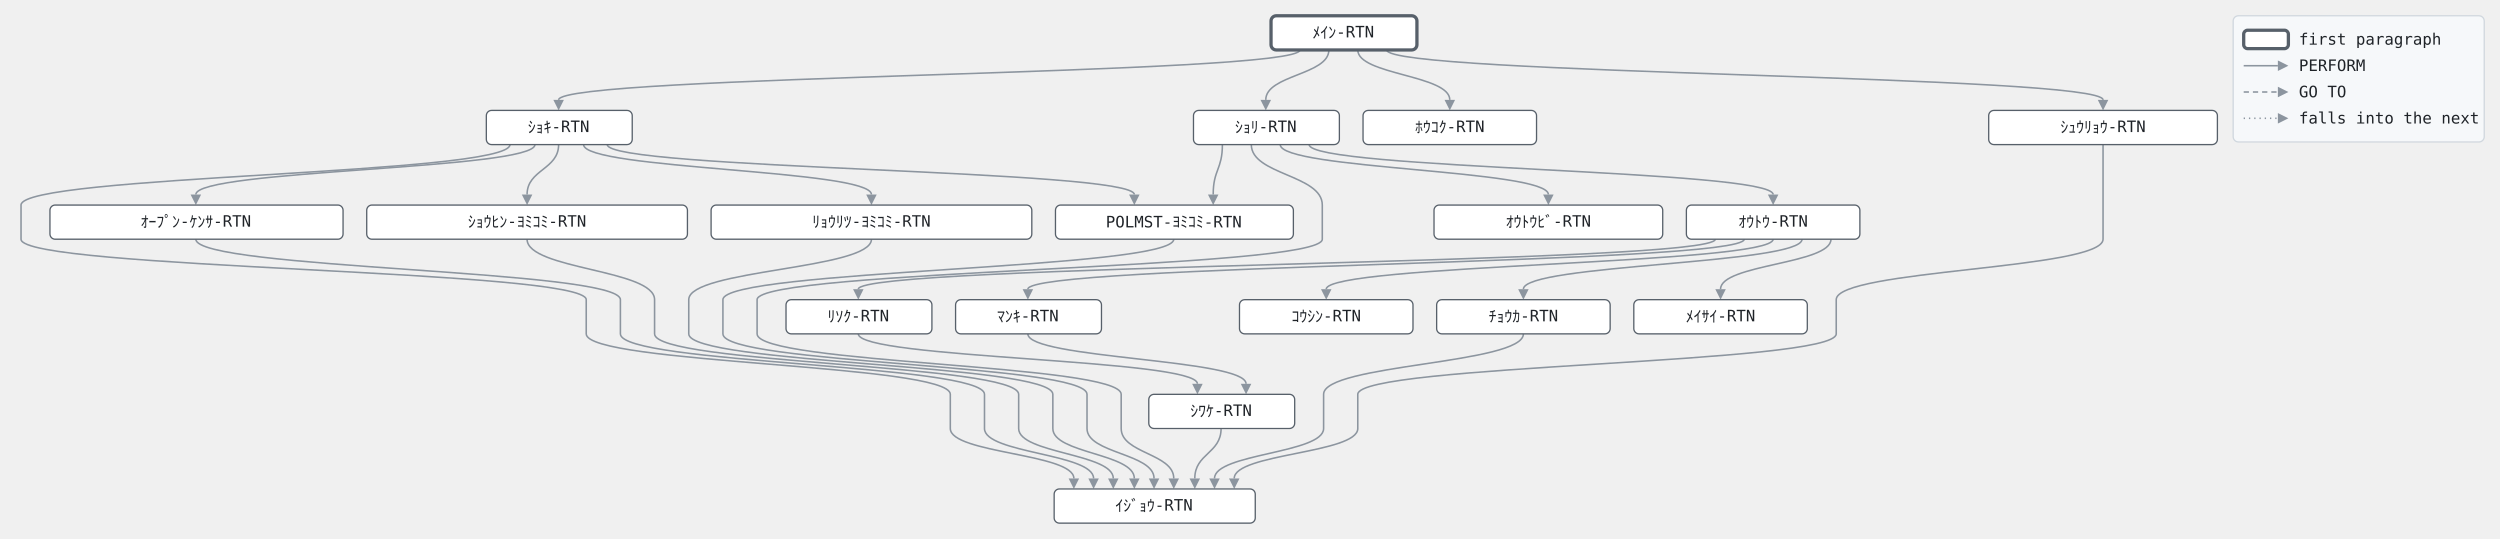
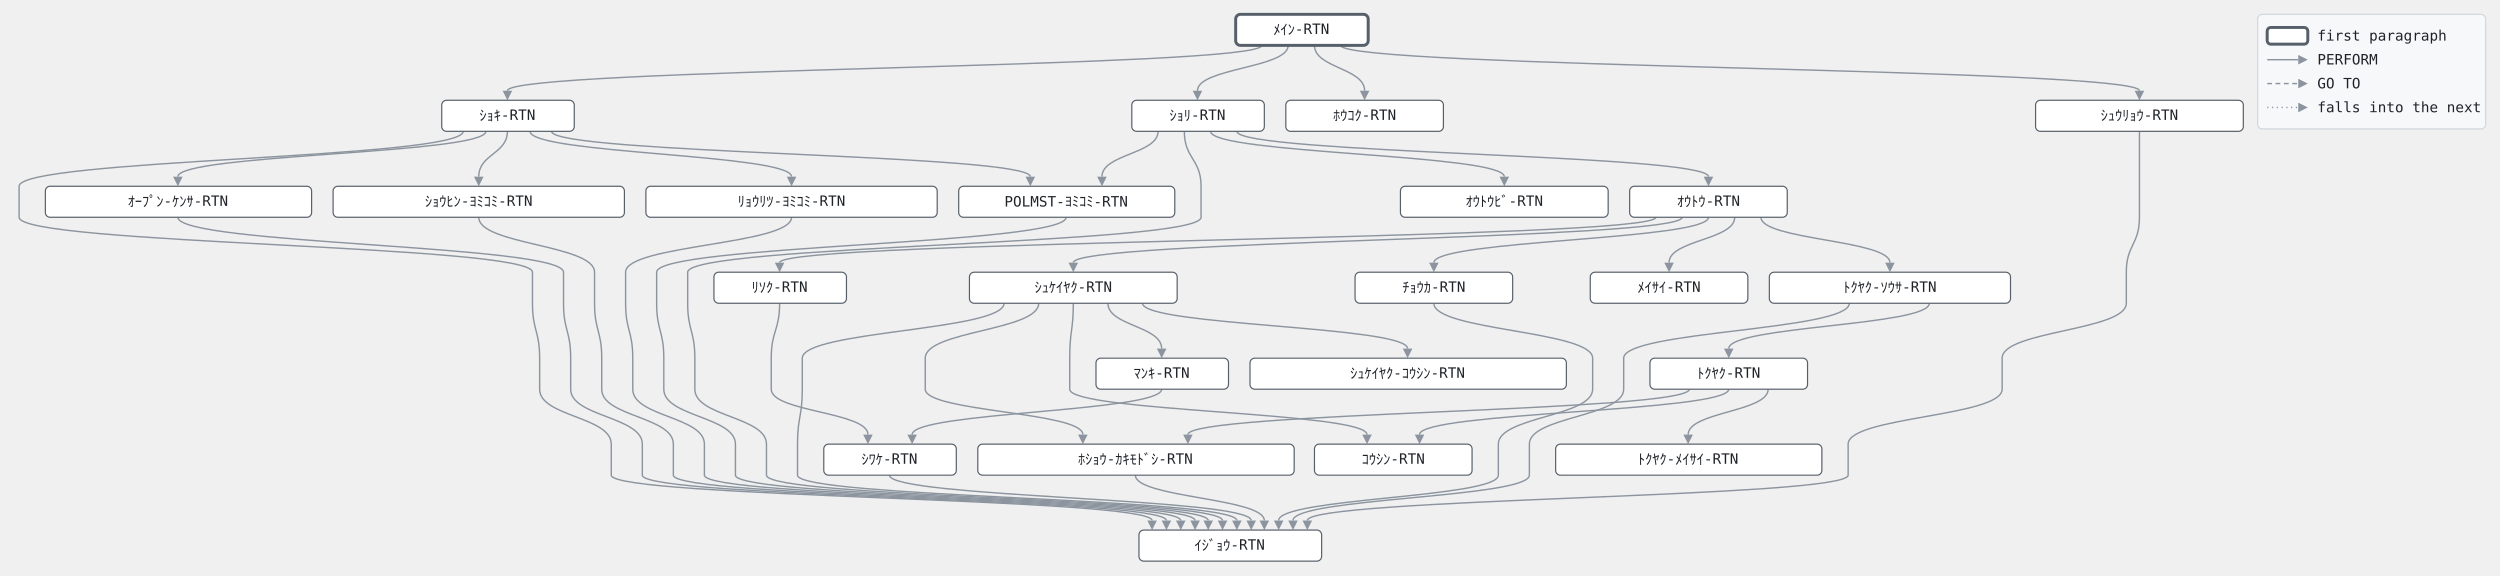
- <svg xmlns="http://www.w3.org/2000/svg" width="1902" height="410" viewBox="0 0 1902 410" font-family="ui-monospace, SFMono-Regular, Menlo, Consolas, monospace" font-size="12">
+ <svg xmlns="http://www.w3.org/2000/svg" width="2094" height="482" viewBox="0 0 2094 482" font-family="ui-monospace, SFMono-Regular, Menlo, Consolas, monospace" font-size="12">
  <style>
.box { fill: #ffffff; stroke: #57606a; stroke-width: 1 }
.box.emphasis { stroke-width: 2.5 }
.box.data { fill: #e8eef6; stroke: #8c959f }
.box.external { fill: #fbecd0; stroke: #a16207; stroke-width: 2 }
.box.dashed { stroke-dasharray: 4 3 }
.label { fill: #1f2328 }
.label.first { font-weight: 600 }
.edge { fill: none; stroke: #8c959f; stroke-width: 1.2 }
.edge.dashed { stroke-dasharray: 4 3 }
.edge.dotted { stroke-dasharray: 1 3 }
.head { fill: #8c959f }
.legend { fill: #f6f8fa; stroke: #d0d7de }
.edge-label { fill: #57606a; font-size: 11px; paint-order: stroke; stroke: #ffffff; stroke-width: 4px; stroke-linejoin: round }
.box.highlight { stroke: #c2410c; stroke-width: 2.5 }
.edge.highlight { stroke: #c2410c; stroke-width: 2 }
.head.highlight { fill: #c2410c }
@media (prefers-color-scheme: dark) {
  .box { fill: #161b22; stroke: #8b949e }
  .box.data { fill: #1f2a3a; stroke: #6e7681 }
  .box.external { fill: #3a2c12; stroke: #d6a64a }
  .label { fill: #e6edf3 }
  .edge { stroke: #6e7681 }
  .head { fill: #6e7681 }
  .legend { fill: #0d1117; stroke: #30363d }
  .edge-label { fill: #9da5ae; stroke: #0d1117 }
  .box.highlight, .edge.highlight { stroke: #fb923c }
  .head.highlight { fill: #fb923c }
}
</style>
  <defs>
    <marker id="arrow" viewBox="0 0 8 8" refX="0" refY="4" markerUnits="userSpaceOnUse" markerWidth="8" markerHeight="8" orient="auto-start-reverse">
      <path class="head" d="M0,0 L8,4 L0,8 z" />
    </marker>
    <marker id="arrow-highlight" viewBox="0 0 8 8" refX="0" refY="4" markerUnits="userSpaceOnUse" markerWidth="8" markerHeight="8" orient="auto-start-reverse">
      <path class="head highlight" d="M0,0 L8,4 L0,8 z" />
    </marker>
  </defs>
-   <path class="edge" d="M989,38 C989,57 425,57 425,76" marker-end="url(#arrow)" />
-   <path class="edge" d="M1011,38 C1011,57 963,57 963,76" marker-end="url(#arrow)" />
-   <path class="edge" d="M1033,38 C1033,57 1103,57 1103,76" marker-end="url(#arrow)" />
-   <path class="edge" d="M1055,38 C1055,57 1600,57 1600,76" marker-end="url(#arrow)" />
+   <path class="edge" d="M1057,38 C1057,57 425,57 425,76" marker-end="url(#arrow)" />
+   <path class="edge" d="M1079,38 C1079,57 1003,57 1003,76" marker-end="url(#arrow)" />
+   <path class="edge" d="M1101,38 C1101,57 1143,57 1143,76" marker-end="url(#arrow)" />
+   <path class="edge" d="M1123,38 C1123,57 1792,57 1792,76" marker-end="url(#arrow)" />
  <path class="edge" d="M407,110 C407,129 149,129 149,148" marker-end="url(#arrow)" />
  <path class="edge" d="M425,110 C425,129 401,129 401,148" marker-end="url(#arrow)" />
  <path class="edge" d="M444,110 C444,129 663,129 663,148" marker-end="url(#arrow)" />
-   <path class="edge" d="M388,110 C388,133 16,133 16,156 L16,182 C16,205 446,205 446,228 L446,254 C446,277 723,277 723,300 L723,326 C723,345 817,345 817,364" marker-end="url(#arrow)" />
+   <path class="edge" d="M388,110 C388,133 16,133 16,156 L16,182 C16,205 446,205 446,228 L446,254 C446,277 452,277 452,300 L452,326 C452,349 512,349 512,372 L512,398 C512,417 965,417 965,436" marker-end="url(#arrow)" />
  <path class="edge" d="M462,110 C462,129 863,129 863,148" marker-end="url(#arrow)" />
-   <path class="edge" d="M149,182 C149,205 472,205 472,228 L472,254 C472,277 749,277 749,300 L749,326 C749,345 832,345 832,364" marker-end="url(#arrow)" />
-   <path class="edge" d="M893,182 C893,205 550,205 550,228 L550,254 C550,277 827,277 827,300 L827,326 C827,345 878,345 878,364" marker-end="url(#arrow)" />
-   <path class="edge" d="M974,110 C974,129 1178,129 1178,148" marker-end="url(#arrow)" />
-   <path class="edge" d="M996,110 C996,129 1349,129 1349,148" marker-end="url(#arrow)" />
-   <path class="edge" d="M952,110 C952,133 1006,133 1006,156 L1006,182 C1006,205 576,205 576,228 L576,254 C576,277 853,277 853,300 L853,326 C853,345 893,345 893,364" marker-end="url(#arrow)" />
-   <path class="edge" d="M930,110 C930,129 923,129 923,148" marker-end="url(#arrow)" />
-   <path class="edge" d="M1305,182 C1305,201 653,201 653,220" marker-end="url(#arrow)" />
-   <path class="edge" d="M1327,182 C1327,201 782,201 782,220" marker-end="url(#arrow)" />
-   <path class="edge" d="M1349,182 C1349,201 1009,201 1009,220" marker-end="url(#arrow)" />
-   <path class="edge" d="M1371,182 C1371,201 1159,201 1159,220" marker-end="url(#arrow)" />
-   <path class="edge" d="M1393,182 C1393,201 1309,201 1309,220" marker-end="url(#arrow)" />
-   <path class="edge" d="M653,254 C653,273 911,273 911,292" marker-end="url(#arrow)" />
-   <path class="edge" d="M1159,254 C1159,277 1007,277 1007,300 L1007,326 C1007,345 924,345 924,364" marker-end="url(#arrow)" />
-   <path class="edge" d="M782,254 C782,273 948,273 948,292" marker-end="url(#arrow)" />
-   <path class="edge" d="M929,326 C929,345 909,345 909,364" marker-end="url(#arrow)" />
-   <path class="edge" d="M1600,110 C1600,133 1600,133 1600,156 L1600,182 C1600,205 1397,205 1397,228 L1397,254 C1397,277 1033,277 1033,300 L1033,326 C1033,345 939,345 939,364" marker-end="url(#arrow)" />
-   <path class="edge" d="M401,182 C401,205 498,205 498,228 L498,254 C498,277 775,277 775,300 L775,326 C775,345 847,345 847,364" marker-end="url(#arrow)" />
-   <path class="edge" d="M663,182 C663,205 524,205 524,228 L524,254 C524,277 801,277 801,300 L801,326 C801,345 863,345 863,364" marker-end="url(#arrow)" />
-   <a href="../../../gondwana/programs/GLD020.cbl#L167">
-     <rect class="box emphasis" x="967" y="12" width="111" height="26" rx="4" />
-     <text class="label" x="1022" y="29" text-anchor="middle">ﾒｲﾝ-RTN</text>
+   <path class="edge" d="M149,182 C149,205 472,205 472,228 L472,254 C472,277 478,277 478,300 L478,326 C478,349 538,349 538,372 L538,398 C538,417 977,417 977,436" marker-end="url(#arrow)" />
+   <path class="edge" d="M893,182 C893,205 550,205 550,228 L550,254 C550,277 556,277 556,300 L556,326 C556,349 616,349 616,372 L616,398 C616,417 1012,417 1012,436" marker-end="url(#arrow)" />
+   <path class="edge" d="M1014,110 C1014,129 1260,129 1260,148" marker-end="url(#arrow)" />
+   <path class="edge" d="M1036,110 C1036,129 1431,129 1431,148" marker-end="url(#arrow)" />
+   <path class="edge" d="M992,110 C992,133 1006,133 1006,156 L1006,182 C1006,205 576,205 576,228 L576,254 C576,277 582,277 582,300 L582,326 C582,349 642,349 642,372 L642,398 C642,417 1024,417 1024,436" marker-end="url(#arrow)" />
+   <path class="edge" d="M970,110 C970,129 923,129 923,148" marker-end="url(#arrow)" />
+   <path class="edge" d="M1387,182 C1387,201 653,201 653,220" marker-end="url(#arrow)" />
+   <path class="edge" d="M1409,182 C1409,201 899,201 899,220" marker-end="url(#arrow)" />
+   <path class="edge" d="M1431,182 C1431,201 1201,201 1201,220" marker-end="url(#arrow)" />
+   <path class="edge" d="M1453,182 C1453,201 1398,201 1398,220" marker-end="url(#arrow)" />
+   <path class="edge" d="M1475,182 C1475,201 1583,201 1583,220" marker-end="url(#arrow)" />
+   <path class="edge" d="M841,254 C841,277 672,277 672,300 L672,326 C672,349 668,349 668,372 L668,398 C668,417 1036,417 1036,436" marker-end="url(#arrow)" />
+   <path class="edge" d="M928,254 C928,273 973,273 973,292" marker-end="url(#arrow)" />
+   <path class="edge" d="M870,254 C870,277 775,277 775,300 L775,326 C775,345 907,345 907,364" marker-end="url(#arrow)" />
+   <path class="edge" d="M899,254 C899,277 896,277 896,300 L896,326 C896,345 1145,345 1145,364" marker-end="url(#arrow)" />
+   <path class="edge" d="M957,254 C957,273 1179,273 1179,292" marker-end="url(#arrow)" />
+   <path class="edge" d="M1616,254 C1616,273 1448,273 1448,292" marker-end="url(#arrow)" />
+   <path class="edge" d="M1549,254 C1549,277 1360,277 1360,300 L1360,326 C1360,349 1281,349 1281,372 L1281,398 C1281,417 1083,417 1083,436" marker-end="url(#arrow)" />
+   <path class="edge" d="M1415,326 C1415,345 995,345 995,364" marker-end="url(#arrow)" />
+   <path class="edge" d="M1448,326 C1448,345 1189,345 1189,364" marker-end="url(#arrow)" />
+   <path class="edge" d="M1481,326 C1481,345 1414,345 1414,364" marker-end="url(#arrow)" />
+   <path class="edge" d="M951,398 C951,417 1059,417 1059,436" marker-end="url(#arrow)" />
+   <path class="edge" d="M653,254 C653,277 646,277 646,300 L646,326 C646,345 727,345 727,364" marker-end="url(#arrow)" />
+   <path class="edge" d="M1201,254 C1201,277 1334,277 1334,300 L1334,326 C1334,349 1255,349 1255,372 L1255,398 C1255,417 1071,417 1071,436" marker-end="url(#arrow)" />
+   <path class="edge" d="M973,326 C973,345 764,345 764,364" marker-end="url(#arrow)" />
+   <path class="edge" d="M745,398 C745,417 1048,417 1048,436" marker-end="url(#arrow)" />
+   <path class="edge" d="M1792,110 C1792,133 1792,133 1792,156 L1792,182 C1792,205 1781,205 1781,228 L1781,254 C1781,277 1677,277 1677,300 L1677,326 C1677,349 1548,349 1548,372 L1548,398 C1548,417 1095,417 1095,436" marker-end="url(#arrow)" />
+   <path class="edge" d="M401,182 C401,205 498,205 498,228 L498,254 C498,277 504,277 504,300 L504,326 C504,349 564,349 564,372 L564,398 C564,417 989,417 989,436" marker-end="url(#arrow)" />
+   <path class="edge" d="M663,182 C663,205 524,205 524,228 L524,254 C524,277 530,277 530,300 L530,326 C530,349 590,349 590,372 L590,398 C590,417 1001,417 1001,436" marker-end="url(#arrow)" />
+   <a href="../../../gondwana/programs/GLD020.cbl#L185">
+     <rect class="box emphasis" x="1035" y="12" width="111" height="26" rx="4" />
+     <text class="label" x="1090" y="29" text-anchor="middle">ﾒｲﾝ-RTN</text>
  </a>
-   <a href="../../../gondwana/programs/GLD020.cbl#L178">
+   <a href="../../../gondwana/programs/GLD020.cbl#L196">
    <rect class="box" x="370" y="84" width="111" height="26" rx="4" />
    <text class="label" x="425" y="101" text-anchor="middle">ｼｮｷ-RTN</text>
  </a>
-   <a href="../../../gondwana/programs/GLD020.cbl#L212">
+   <a href="../../../gondwana/programs/GLD020.cbl#L230">
    <rect class="box" x="38" y="156" width="223" height="26" rx="4" />
    <text class="label" x="149" y="173" text-anchor="middle">ｵｰﾌﾟﾝ-ｹﾝｻ-RTN</text>
  </a>
-   <a href="../../../gondwana/programs/GLD020.cbl#L245">
+   <a href="../../../gondwana/programs/GLD020.cbl#L266">
    <rect class="box" x="803" y="156" width="181" height="26" rx="4" />
    <text class="label" x="893" y="173" text-anchor="middle">POLMST-ﾖﾐｺﾐ-RTN</text>
  </a>
-   <a href="../../../gondwana/programs/GLD020.cbl#L257">
-     <rect class="box" x="908" y="84" width="111" height="26" rx="4" />
-     <text class="label" x="963" y="101" text-anchor="middle">ｼｮﾘ-RTN</text>
+   <a href="../../../gondwana/programs/GLD020.cbl#L278">
+     <rect class="box" x="948" y="84" width="111" height="26" rx="4" />
+     <text class="label" x="1003" y="101" text-anchor="middle">ｼｮﾘ-RTN</text>
  </a>
-   <a href="../../../gondwana/programs/GLD020.cbl#L278">
-     <rect class="box" x="1091" y="156" width="174" height="26" rx="4" />
-     <text class="label" x="1178" y="173" text-anchor="middle">ｵｳﾄｳﾋﾞ-RTN</text>
+   <a href="../../../gondwana/programs/GLD020.cbl#L299">
+     <rect class="box" x="1173" y="156" width="174" height="26" rx="4" />
+     <text class="label" x="1260" y="173" text-anchor="middle">ｵｳﾄｳﾋﾞ-RTN</text>
  </a>
-   <a href="../../../gondwana/programs/GLD020.cbl#L303">
-     <rect class="box" x="1283" y="156" width="132" height="26" rx="4" />
-     <text class="label" x="1349" y="173" text-anchor="middle">ｵｳﾄｳ-RTN</text>
+   <a href="../../../gondwana/programs/GLD020.cbl#L324">
+     <rect class="box" x="1365" y="156" width="132" height="26" rx="4" />
+     <text class="label" x="1431" y="173" text-anchor="middle">ｵｳﾄｳ-RTN</text>
  </a>
-   <a href="../../../gondwana/programs/GLD020.cbl#L325">
+   <a href="../../../gondwana/programs/GLD020.cbl#L346">
+     <rect class="box" x="812" y="228" width="174" height="26" rx="4" />
+     <text class="label" x="899" y="245" text-anchor="middle">ｼｭｹｲﾔｸ-RTN</text>
+   </a>
+   <a href="../../../gondwana/programs/GLD020.cbl#L375">
+     <rect class="box" x="1047" y="300" width="265" height="26" rx="4" />
+     <text class="label" x="1179" y="317" text-anchor="middle">ｼｭｹｲﾔｸ-ｺｳｼﾝ-RTN</text>
+   </a>
+   <a href="../../../gondwana/programs/GLD020.cbl#L391">
+     <rect class="box" x="1482" y="228" width="202" height="26" rx="4" />
+     <text class="label" x="1583" y="245" text-anchor="middle">ﾄｸﾔｸ-ｿｳｻ-RTN</text>
+   </a>
+   <a href="../../../gondwana/programs/GLD020.cbl#L413">
+     <rect class="box" x="1382" y="300" width="132" height="26" rx="4" />
+     <text class="label" x="1448" y="317" text-anchor="middle">ﾄｸﾔｸ-RTN</text>
+   </a>
+   <a href="../../../gondwana/programs/GLD020.cbl#L433">
+     <rect class="box" x="1303" y="372" width="223" height="26" rx="4" />
+     <text class="label" x="1414" y="389" text-anchor="middle">ﾄｸﾔｸ-ﾒｲｻｲ-RTN</text>
+   </a>
+   <a href="../../../gondwana/programs/GLD020.cbl#L449">
+     <rect class="box" x="819" y="372" width="265" height="26" rx="4" />
+     <text class="label" x="951" y="389" text-anchor="middle">ﾎｼｮｳ-ｶｷﾓﾄﾞｼ-RTN</text>
+   </a>
+   <a href="../../../gondwana/programs/GLD020.cbl#L461">
    <rect class="box" x="598" y="228" width="111" height="26" rx="4" />
    <text class="label" x="653" y="245" text-anchor="middle">ﾘｿｸ-RTN</text>
  </a>
-   <a href="../../../gondwana/programs/GLD020.cbl#L343">
-     <rect class="box" x="1093" y="228" width="132" height="26" rx="4" />
-     <text class="label" x="1159" y="245" text-anchor="middle">ﾁｮｳｶ-RTN</text>
+   <a href="../../../gondwana/programs/GLD020.cbl#L479">
+     <rect class="box" x="1135" y="228" width="132" height="26" rx="4" />
+     <text class="label" x="1201" y="245" text-anchor="middle">ﾁｮｳｶ-RTN</text>
  </a>
-   <a href="../../../gondwana/programs/GLD020.cbl#L363">
-     <rect class="box" x="727" y="228" width="111" height="26" rx="4" />
-     <text class="label" x="782" y="245" text-anchor="middle">ﾏﾝｷ-RTN</text>
+   <a href="../../../gondwana/programs/GLD020.cbl#L499">
+     <rect class="box" x="918" y="300" width="111" height="26" rx="4" />
+     <text class="label" x="973" y="317" text-anchor="middle">ﾏﾝｷ-RTN</text>
  </a>
-   <a href="../../../gondwana/programs/GLD020.cbl#L407">
-     <rect class="box" x="943" y="228" width="132" height="26" rx="4" />
-     <text class="label" x="1009" y="245" text-anchor="middle">ｺｳｼﾝ-RTN</text>
+   <a href="../../../gondwana/programs/GLD020.cbl#L543">
+     <rect class="box" x="1101" y="372" width="132" height="26" rx="4" />
+     <text class="label" x="1167" y="389" text-anchor="middle">ｺｳｼﾝ-RTN</text>
  </a>
-   <a href="../../../gondwana/programs/GLD020.cbl#L448">
-     <rect class="box" x="874" y="300" width="111" height="26" rx="4" />
-     <text class="label" x="929" y="317" text-anchor="middle">ｼﾜｹ-RTN</text>
+   <a href="../../../gondwana/programs/GLD020.cbl#L580">
+     <rect class="box" x="690" y="372" width="111" height="26" rx="4" />
+     <text class="label" x="745" y="389" text-anchor="middle">ｼﾜｹ-RTN</text>
  </a>
-   <a href="../../../gondwana/programs/GLD020.cbl#L464">
-     <rect class="box" x="1243" y="228" width="132" height="26" rx="4" />
-     <text class="label" x="1309" y="245" text-anchor="middle">ﾒｲｻｲ-RTN</text>
+   <a href="../../../gondwana/programs/GLD020.cbl#L596">
+     <rect class="box" x="1332" y="228" width="132" height="26" rx="4" />
+     <text class="label" x="1398" y="245" text-anchor="middle">ﾒｲｻｲ-RTN</text>
  </a>
-   <a href="../../../gondwana/programs/GLD020.cbl#L474">
-     <rect class="box" x="1037" y="84" width="132" height="26" rx="4" />
-     <text class="label" x="1103" y="101" text-anchor="middle">ﾎｳｺｸ-RTN</text>
+   <a href="../../../gondwana/programs/GLD020.cbl#L606">
+     <rect class="box" x="1077" y="84" width="132" height="26" rx="4" />
+     <text class="label" x="1143" y="101" text-anchor="middle">ﾎｳｺｸ-RTN</text>
  </a>
-   <a href="../../../gondwana/programs/GLD020.cbl#L502">
-     <rect class="box" x="1513" y="84" width="174" height="26" rx="4" />
-     <text class="label" x="1600" y="101" text-anchor="middle">ｼｭｳﾘｮｳ-RTN</text>
+   <a href="../../../gondwana/programs/GLD020.cbl#L640">
+     <rect class="box" x="1705" y="84" width="174" height="26" rx="4" />
+     <text class="label" x="1792" y="101" text-anchor="middle">ｼｭｳﾘｮｳ-RTN</text>
  </a>
-   <a href="../../../gondwana/programs/GLD020.cbl#L517">
-     <rect class="box" x="802" y="372" width="153" height="26" rx="4" />
-     <text class="label" x="878" y="389" text-anchor="middle">ｲｼﾞｮｳ-RTN</text>
+   <a href="../../../gondwana/programs/GLD020.cbl#L655">
+     <rect class="box" x="954" y="444" width="153" height="26" rx="4" />
+     <text class="label" x="1030" y="461" text-anchor="middle">ｲｼﾞｮｳ-RTN</text>
  </a>
-   <a href="../../../gondwana/copybooks/PRDLOD.cpy#L16">
+   <a href="../../../gondwana/copybooks/PRDLOD.cpy#L17">
    <rect class="box" x="279" y="156" width="244" height="26" rx="4" />
    <text class="label" x="401" y="173" text-anchor="middle">ｼｮｳﾋﾝ-ﾖﾐｺﾐ-RTN</text>
  </a>
  <a href="../../../gondwana/copybooks/RATLOD.cpy#L16">
    <rect class="box" x="541" y="156" width="244" height="26" rx="4" />
    <text class="label" x="663" y="173" text-anchor="middle">ﾘｮｳﾘﾂ-ﾖﾐｺﾐ-RTN</text>
  </a>
  <g class="legend-keys">
-     <rect class="legend" x="1699" y="12" width="191" height="96" rx="4" />
-     <rect class="box emphasis" x="1707" y="23" width="34" height="14" rx="3" />
-     <text class="label" x="1749" y="34">first paragraph</text>
-     <path class="edge" d="M1707,50 L1733,50" marker-end="url(#arrow)" />
-     <text class="label" x="1749" y="54">PERFORM</text>
-     <path class="edge dashed" d="M1707,70 L1733,70" marker-end="url(#arrow)" />
-     <text class="label" x="1749" y="74">GO TO</text>
-     <path class="edge dotted" d="M1707,90 L1733,90" marker-end="url(#arrow)" />
-     <text class="label" x="1749" y="94">falls into the next</text>
+     <rect class="legend" x="1891" y="12" width="191" height="96" rx="4" />
+     <rect class="box emphasis" x="1899" y="23" width="34" height="14" rx="3" />
+     <text class="label" x="1941" y="34">first paragraph</text>
+     <path class="edge" d="M1899,50 L1925,50" marker-end="url(#arrow)" />
+     <text class="label" x="1941" y="54">PERFORM</text>
+     <path class="edge dashed" d="M1899,70 L1925,70" marker-end="url(#arrow)" />
+     <text class="label" x="1941" y="74">GO TO</text>
+     <path class="edge dotted" d="M1899,90 L1925,90" marker-end="url(#arrow)" />
+     <text class="label" x="1941" y="94">falls into the next</text>
  </g>
</svg>
